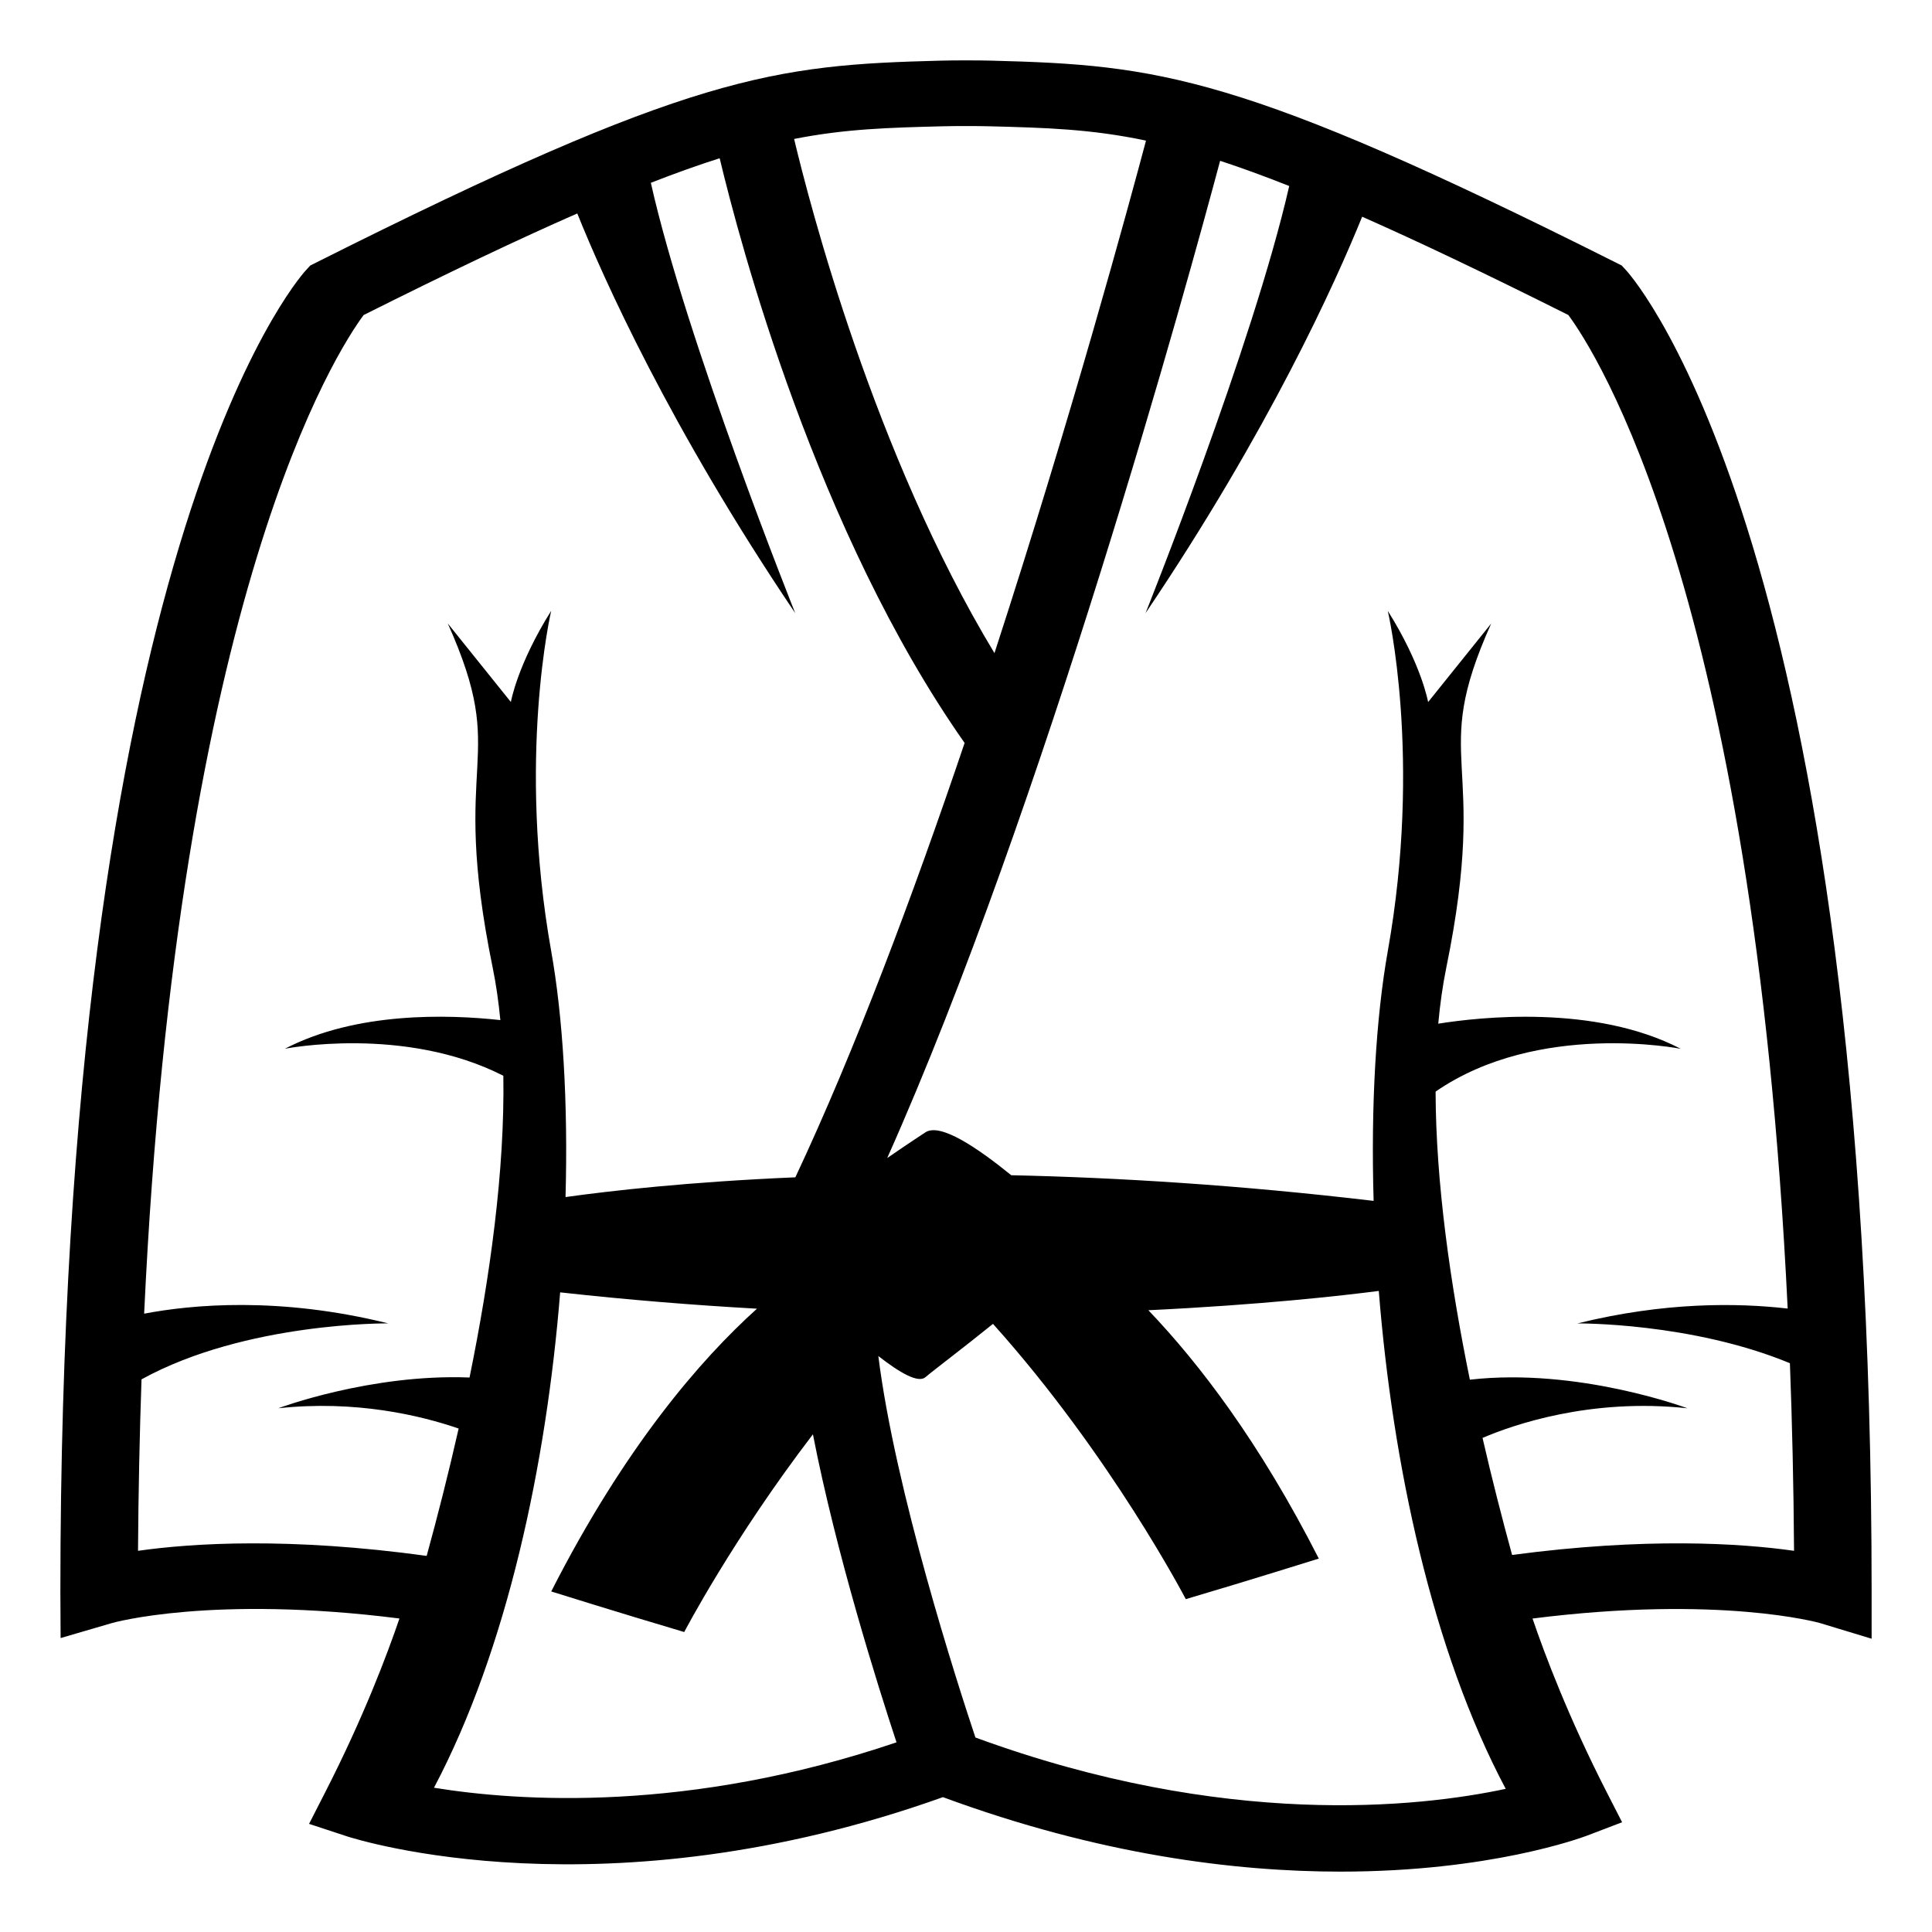
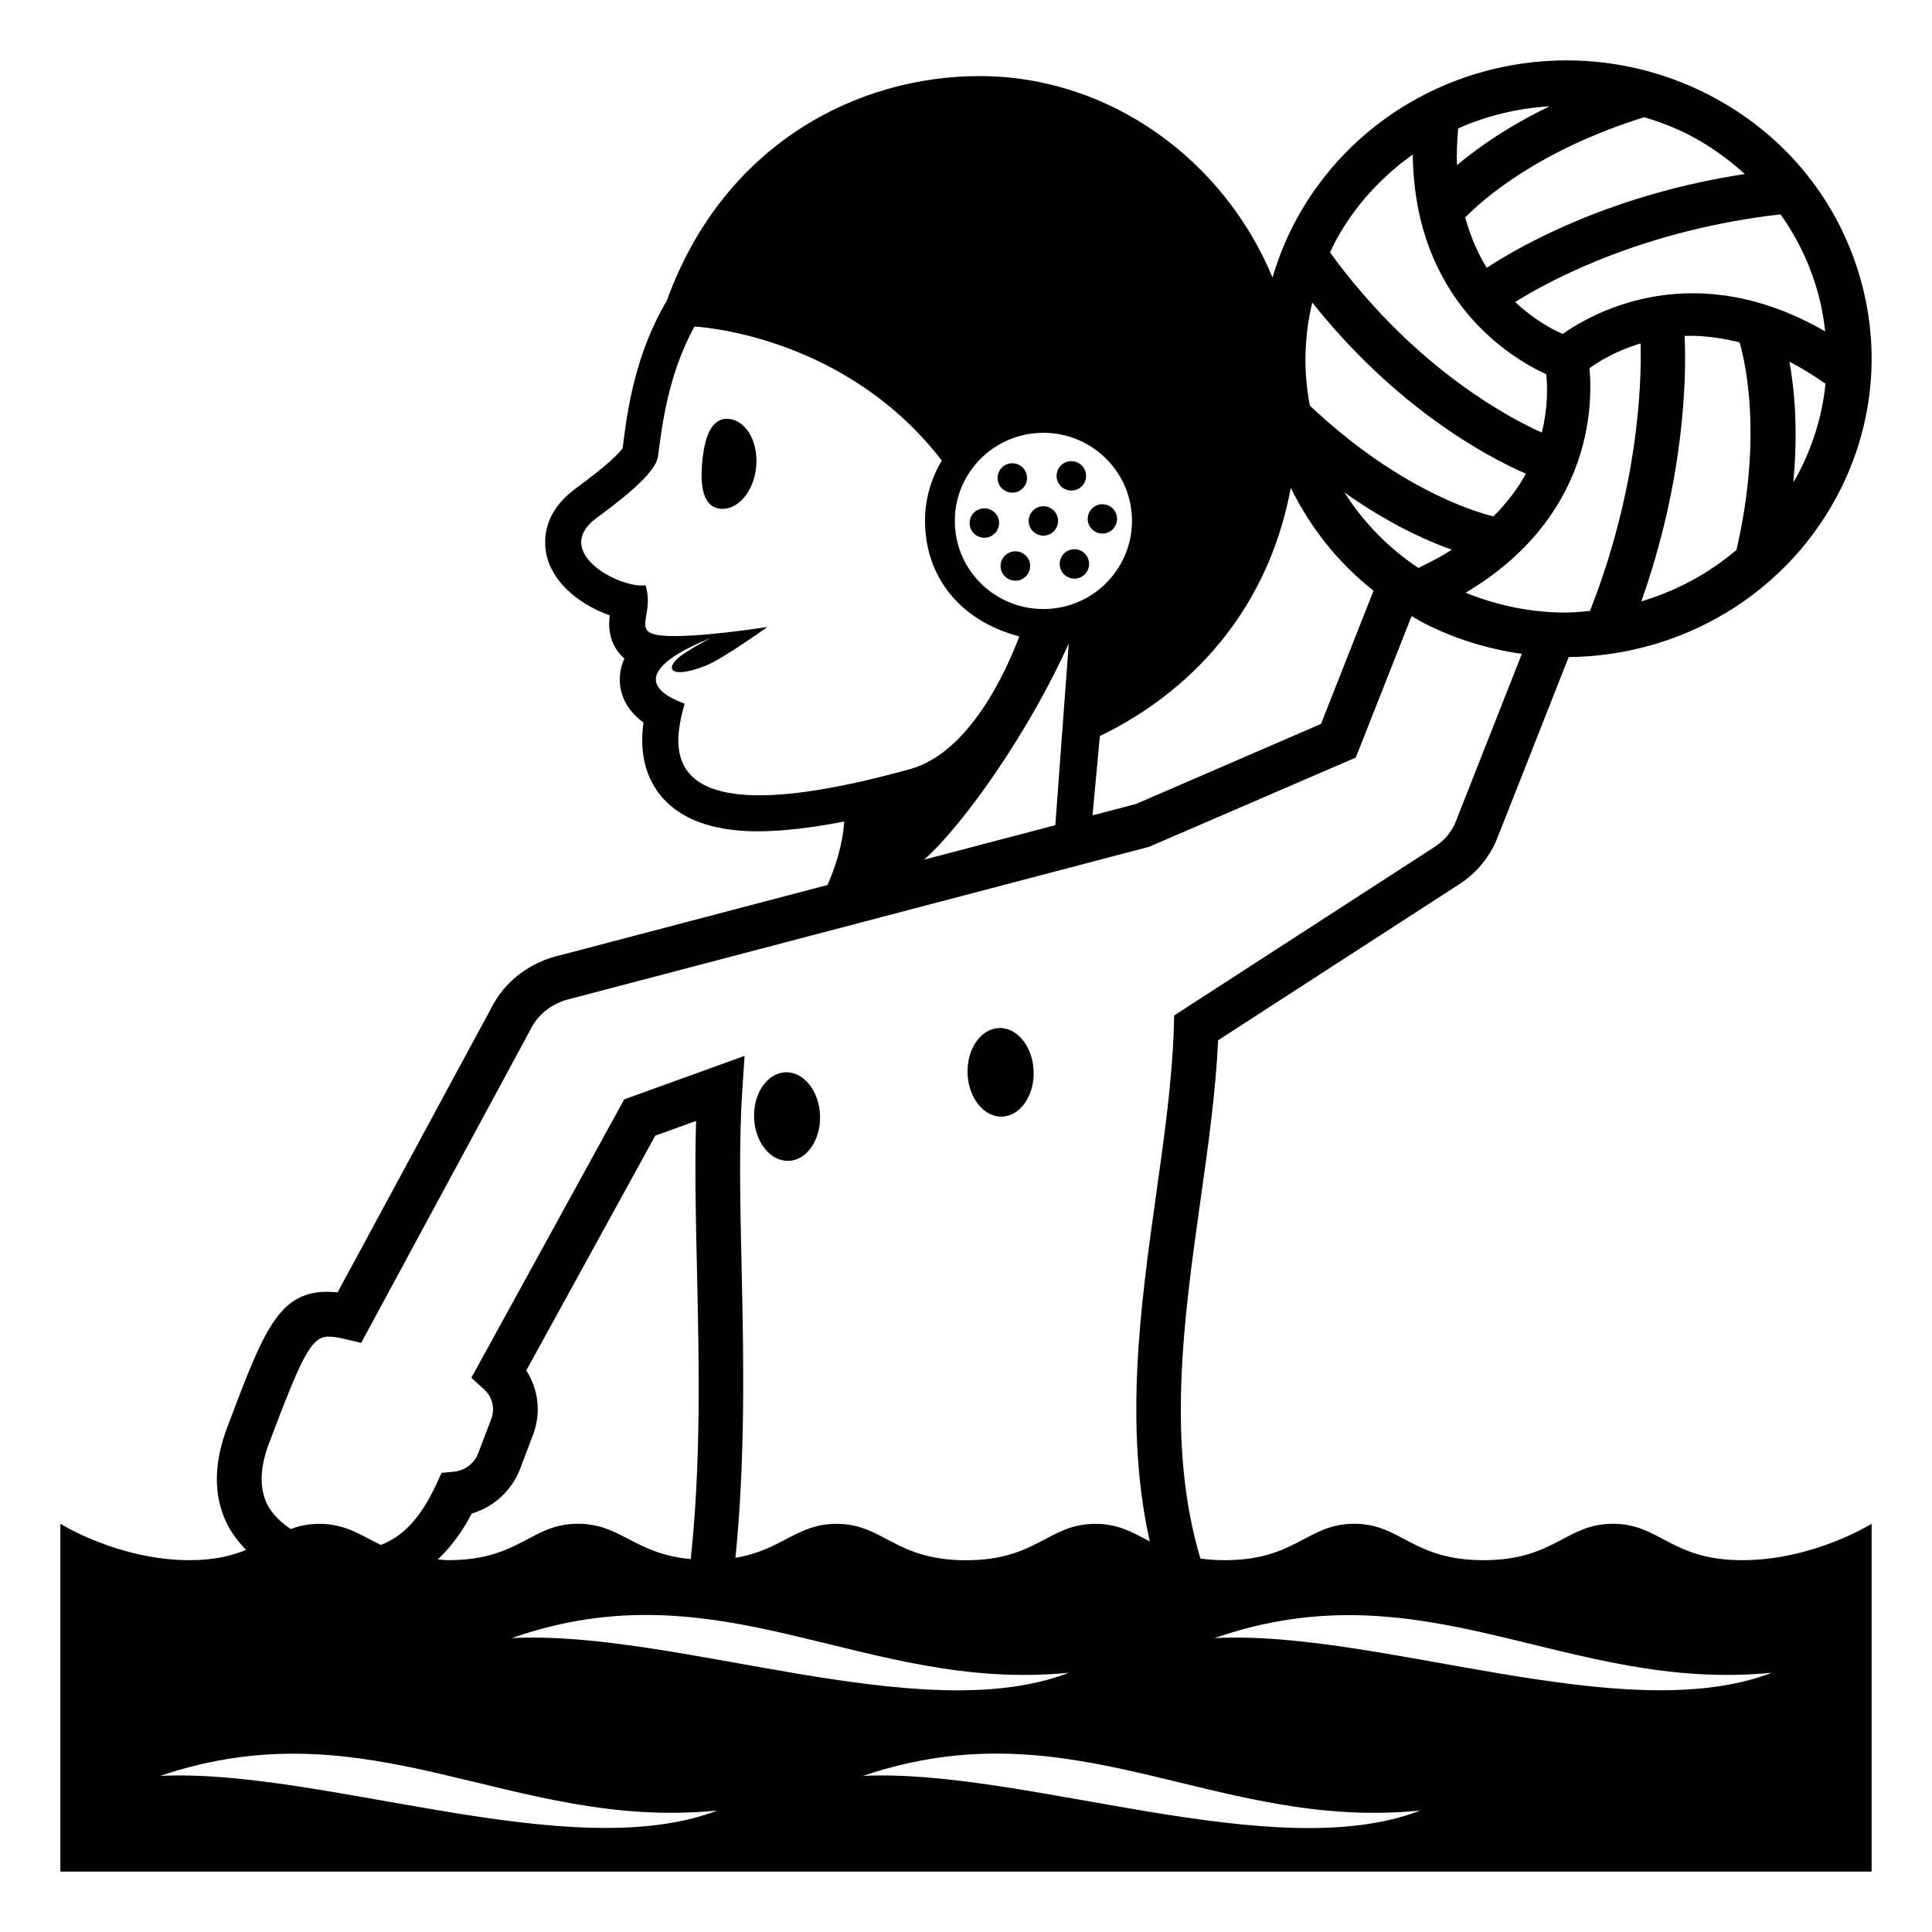
<svg xmlns="http://www.w3.org/2000/svg" viewBox="0 0 64 64" enable-background="new 0 0 64 64">
-   <path d="m53.875 8.962l-.152-.166-.213-.107c-12.412-6.23-15.146-6.537-20.667-6.68-.421-.012-1.263-.012-1.685 0-5.522.143-8.258.449-20.668 6.68l-.213.107-.152.166c-.333.368-8.125 9.393-8.125 43.778l.008 1.523 1.703-.498c.033-.01 3.313-.936 9.521-.15-.41 1.203-1.195 3.285-2.463 5.764l-.531 1.039 1.246.41c.35.113 8.545 2.705 19.752-1.295 5.159 1.903 9.653 2.467 13.17 2.467 4.945 0 7.961-1.115 8.174-1.195l1.154-.441-.504-.984c-1.268-2.479-2.053-4.561-2.463-5.764 6.209-.785 9.488.141 9.516.148l1.717.521v-1.545c0-34.385-7.793-43.41-8.125-43.778m-22.637-4.779c.381-.01 1.145-.01 1.523 0 1.883.049 3.374.089 5.202.475-.553 2.078-2.471 9.142-5.02 16.978-3.991-6.603-6.131-14.905-6.637-17.033 1.707-.336 3.141-.374 4.932-.42m-26.666 47.19c.013-1.982.053-3.871.116-5.68 3.456-1.904 8.173-1.854 8.173-1.854-3.625-.898-6.514-.621-8.086-.322 1.118-23.87 6.412-31.925 7.271-33.081 2.855-1.43 5.156-2.523 7.077-3.365.854 2.123 3.063 7.081 7.22 13.24 0 0-3.604-8.995-4.783-14.256.837-.326 1.59-.594 2.28-.813.664 2.783 3.208 12.386 8.114 19.369-1.712 5.061-3.644 10.213-5.607 14.389-3.517.15-6.112.445-7.613.654.086-3.137-.09-5.986-.475-8.147-1.141-6.41 0-11.273 0-11.273-1.121 1.781-1.336 3.021-1.336 3.021l-2.09-2.602c2.086 4.652.025 4.252 1.488 11.402.113.552.195 1.133.254 1.737-1.74-.191-4.773-.279-7.137.949 0 0 3.951-.781 7.236.895.05 3.131-.441 6.668-1.12 9.996-3.277-.13-6.334 1.018-6.334 1.018 2.558-.275 4.697.234 5.973.672-.338 1.494-.702 2.92-1.059 4.219-4.532-.625-7.757-.426-9.562-.168m9.804 7.848c2.423-4.582 3.724-10.725 4.18-16.41 2.256.25 4.436.424 6.52.541-1.875 1.689-4.378 4.58-6.816 9.367 0 0 2.266.711 4.406 1.344 0 0 1.607-3.08 4.263-6.549.768 3.941 2.145 8.314 2.769 10.203-6.894 2.336-12.506 1.961-15.322 1.504m17.936-1.664c-.598-1.791-2.658-8.172-3.216-12.637.712.557 1.318.904 1.558.703.271-.232 1.23-.951 2.24-1.768 3.907 4.354 6.387 9.119 6.387 9.119 2.141-.633 4.406-1.344 4.406-1.344-1.961-3.852-3.961-6.465-5.646-8.227 3.719-.178 6.396-.48 7.633-.639.455 5.713 1.762 11.895 4.205 16.494-2.875.613-9.297 1.332-17.567-1.701m17.778-6.047c-.328-1.199-.664-2.506-.979-3.877.994-.426 3.557-1.33 6.787-.982 0 0-3.621-1.357-7.207-.947-.646-3.164-1.127-6.521-1.135-9.543 3.408-2.355 8.121-1.418 8.121-1.418-2.848-1.48-6.68-1.049-8.033-.832.059-.645.146-1.265.266-1.854 1.463-7.15-.598-6.75 1.488-11.402l-2.09 2.602c0 0-.215-1.24-1.336-3.021 0 0 1.143 4.863 0 11.273-.389 2.19-.563 5.086-.469 8.272-4.439-.525-8.469-.773-12.004-.85-1.122-.91-2.337-1.734-2.836-1.426 0 0-.544.354-1.273.857 5.18-11.606 9.975-29.095 11.028-33.035.693.227 1.449.502 2.289.835-1.203 5.274-4.76 14.15-4.76 14.15 4.092-6.064 6.293-10.957 7.176-13.133 1.871.827 4.098 1.888 6.83 3.256.871 1.175 6.129 9.208 7.266 32.913-1.662-.191-4.078-.223-6.963.492 0 0 3.768-.035 7.037 1.318.074 1.971.123 4.033.137 6.215-1.776-.254-4.926-.451-9.34.137" />
+   <circle cx="33.534" cy="15.833" r=".487" />
+   <path d="m35.507 16.25c.27-.009.48-.233.471-.502-.01-.271-.233-.479-.507-.471-.268.01-.478.233-.47.505.01.267.235.477.506.468" />
+   <path d="m33.618 18.263c-.267.011-.48.234-.473.503.013.27.237.479.508.47.27-.01.481-.235.471-.503-.008-.269-.232-.479-.506-.47" />
+   <circle cx="35.591" cy="18.681" r=".487" />
+   <path d="m33.097 17.309c-.011-.271-.237-.479-.507-.47-.269.011-.479.234-.47.503.007.27.234.479.503.471.272-.01.481-.236.474-.504" />
+   <circle cx="34.563" cy="17.257" r=".487" />
+   <circle cx="36.518" cy="17.189" r=".486" />
+   <ellipse transform="matrix(.0346.9994-.9994.0346 62.1363 9.6518)" cx="26.072" cy="36.988" rx="1.468" ry="1.093" />
+   <ellipse transform="matrix(.0346.9994-.9994.0346 67.4989 1.1668)" cx="33.146" cy="35.521" rx="1.468" ry="1.095" />
+   <path d="m58.188 55.462c-.126.012-.18.017 0 0" />
+   <path d="m35 55.452c.078-.008.188-.019.319-.031-.083.008-.209.02-.319.031" />
+   <path d="m57.714 51.683c-2.368 0-2.719-1.206-4.285-1.206s-1.919 1.206-4.286 1.206c-2.368 0-2.719-1.206-4.285-1.206s-1.919 1.206-4.286 1.206c-.3 0-.565-.02-.807-.054-1.121-3.762-.565-7.847-.002-11.837.262-1.859.511-3.623.588-5.332l7.965-5.154c.59-.377 1.033-.909 1.285-1.544l2.363-5.995c3.71-.039 7.09-2.034 8.839-5.239 1.264-2.314 1.537-4.971.771-7.479-.779-2.554-2.535-4.646-4.944-5.896-1.456-.755-3.09-1.153-4.727-1.153-3.753 0-7.182 2.011-8.948 5.25-.342.625-.604 1.276-.801 1.943-1.614-3.898-5.396-6.673-9.706-6.673-4.043 0-8.481 2.248-10.358 7.438-1.044 1.757-1.305 3.634-1.44 4.702l-.024.189c-.115.165-.477.54-1.571 1.345-1.17.863-1.037 1.887-.927 2.285.266.951 1.208 1.6 2.071 1.906-.04.327-.043.791.287 1.22.062.081.127.15.198.212-.092.201-.147.42-.152.653-.01.434.14.988.784 1.468-.091.672-.063 1.513.441 2.245.527.764 1.428 1.211 2.675 1.326.935.087 2.119-.023 3.534-.294-.049.792-.314 1.555-.554 2.102l-8.802 2.313c-1.046.226-1.903.882-2.343 1.776l-5.084 9.406c-1.909-.196-2.387 1.11-3.656 4.471-.444 1.173-.458 2.226-.04 3.128.131.282.349.608.666.932-.472.19-1.044.34-1.868.34-2.366 0-4.285-1.206-4.285-1.206v11.523h60v-11.523c0 0-1.919 1.206-4.286 1.206m-5.044-31.445c-.27.024-.538.054-.813.054-1.132 0-2.256-.232-3.306-.657 4.149-2.466 4.221-6.154 4.103-7.438.318-.232.897-.583 1.693-.82.038 1.465-.107 4.872-1.677 8.861m4.853-2.02c-.916.775-1.985 1.358-3.152 1.702 1.426-4.026 1.499-7.384 1.435-8.792.552-.021 1.163.049 1.821.215.239.831.727 3.273-.104 6.875m1.98-2.401c-.029.053-.067.1-.097.151.16-1.701.042-3.055-.129-3.986.387.196.788.448 1.196.73-.11 1.073-.436 2.126-.97 3.105m.653-6.338c.151.495.25.996.306 1.5-4.3-2.485-7.621-.67-8.697.083-.361-.158-.964-.482-1.572-1.058 1.245-.782 4.335-2.397 8.791-2.903.509.718.91 1.516 1.172 2.378m-5.686-5.597c.508.155 1.005.342 1.477.585.685.355 1.301.796 1.851 1.298-4.37.667-7.347 2.318-8.547 3.106-.287-.459-.534-1.019-.715-1.666.596-.613 2.446-2.237 5.934-3.323m-6.167.371c.943-.42 1.969-.666 3.033-.733-1.386.669-2.395 1.381-3.07 1.951-.019-.377.002-.789.037-1.218m-4.047 3.707c.625-1.148 1.507-2.102 2.544-2.841.057 4.824 3.241 6.739 4.422 7.278.041.399.06 1.101-.148 1.932-1.3-.585-4.33-2.277-7.014-5.965.064-.135.123-.272.196-.404m-.786 2.061c2.757 3.465 5.727 5.085 7.078 5.671-.254.469-.612.948-1.075 1.416-.853-.214-3.297-1.045-6.082-3.671-.221-1.14-.188-2.298.079-3.416m4.624 8.189c-.331.213-.708.412-1.108.604-.996-.662-1.822-1.513-2.447-2.499 1.407.997 2.651 1.574 3.555 1.895m-5.335-2.053c.646 1.328 1.573 2.491 2.741 3.411l-1.74 4.413-6.127 2.651-1.442.379.244-2.631c1.877-.896 5.388-3.202 6.324-8.223m-8.295-1.818c.034-.001.068-.002.103-.002 1.572 0 2.875 1.239 2.93 2.817.055 1.608-1.21 2.963-2.83 3.019-.036.001-.071.002-.107.002-1.574 0-2.875-1.241-2.928-2.816-.06-1.611 1.209-2.963 2.832-3.02m-9.921 11.98c-2.514-.233-2.161-1.952-1.865-3.008-2.132-.795-.162-1.766.858-2.171-.236.124-.553.299-.861.499-.712.464-.535.896.686.42.577-.223 2.059-1.291 2.059-1.291s-2.406.387-3.496.286c-1.037-.097-.228-.683-.54-1.663-.071.007-.149.007-.235 0-.987-.093-2.777-1.207-1.387-2.232.676-.498 1.954-1.453 2.033-2.032.126-.913.305-2.666 1.211-4.31.377.022 5.063.379 8.193 4.439-.385.641-.581 1.375-.555 2.138.06 1.774 1.196 3.183 3.122 3.688-.42 1.114-1.634 3.848-3.623 4.397-2.669.739-4.44.948-5.6.84m10.861-5.004l-.445 6.02-4.346 1.142c1.334-1.183 3.511-4.302 4.791-7.162m-26.491 26.493c1.081-2.862 1.392-3.53 1.966-3.53.141 0 .314.024.533.076l.552.131 5.62-10.4c.251-.51.739-.876 1.371-1.014l19.108-5.019 6.848-2.956 1.851-4.688c.124.07.242.148.37.215 1.024.53 2.141.874 3.281 1.037l-2.189 5.557c-.137.343-.38.633-.708.843l-8.62 5.578-.011.389c-.053 1.749-.313 3.6-.589 5.561-.518 3.674-1.063 7.666-.207 11.474-.562-.295-1.038-.583-1.804-.583-1.566 0-1.918 1.206-4.285 1.206s-2.721-1.206-4.287-1.206c-1.33.001-1.794.864-3.351 1.126.324-3.206.276-6.467.208-9.481-.05-2.188-.097-4.253.02-6.016l.075-1.131-3.987 1.441-5.063 9.221.428.393c.269.246.359.627.234.964l-.436 1.146c-.129.334-.439.572-.792.608l-.421.042-.177.383c-.506 1.089-1.104 1.734-1.84 2.002-.671-.33-1.172-.698-2.039-.698-.368 0-.666.07-.941.172-.437-.291-.683-.606-.799-.859-.244-.531-.217-1.197.081-1.984m8.521-2.409l4.273-7.779 1.352-.489c-.049 1.546-.01 3.246.031 5.024.069 3.027.134 6.31-.209 9.492-1.871-.173-2.306-1.171-3.738-1.171-1.566 0-1.918 1.206-4.285 1.206-.131 0-.234-.016-.354-.023.418-.402.8-.896 1.123-1.521.721-.211 1.323-.756 1.598-1.47l.438-1.154c.267-.716.172-1.495-.229-2.115m17.973 10.013c-4.874 1.886-13.035-1.437-18.458-1.147 6.976-2.451 11.656 1.816 18.458 1.147m-30.1 3.416c7.016-2.374 11.641 1.828 18.459 1.148-4.866 1.862-13.055-1.401-18.459-1.148m23.284 0c7.013-2.384 11.644 1.832 18.459 1.148-4.836 1.872-13.075-1.399-18.459-1.148m11.641-4.563c6.984-2.437 11.655 1.813 18.461 1.147-4.892 1.881-13.021-1.437-18.461-1.147" />
+   <path d="m34.935 55.458c-.156.016-.232.023 0 0" />
+   <path d="m24.142 13.877c-.575-.054-.802.595-.879 1.419-.076.82.027 1.504.604 1.557.577.053 1.106-.572 1.183-1.392.074-.823-.331-1.531-.908-1.584" />
</svg>
